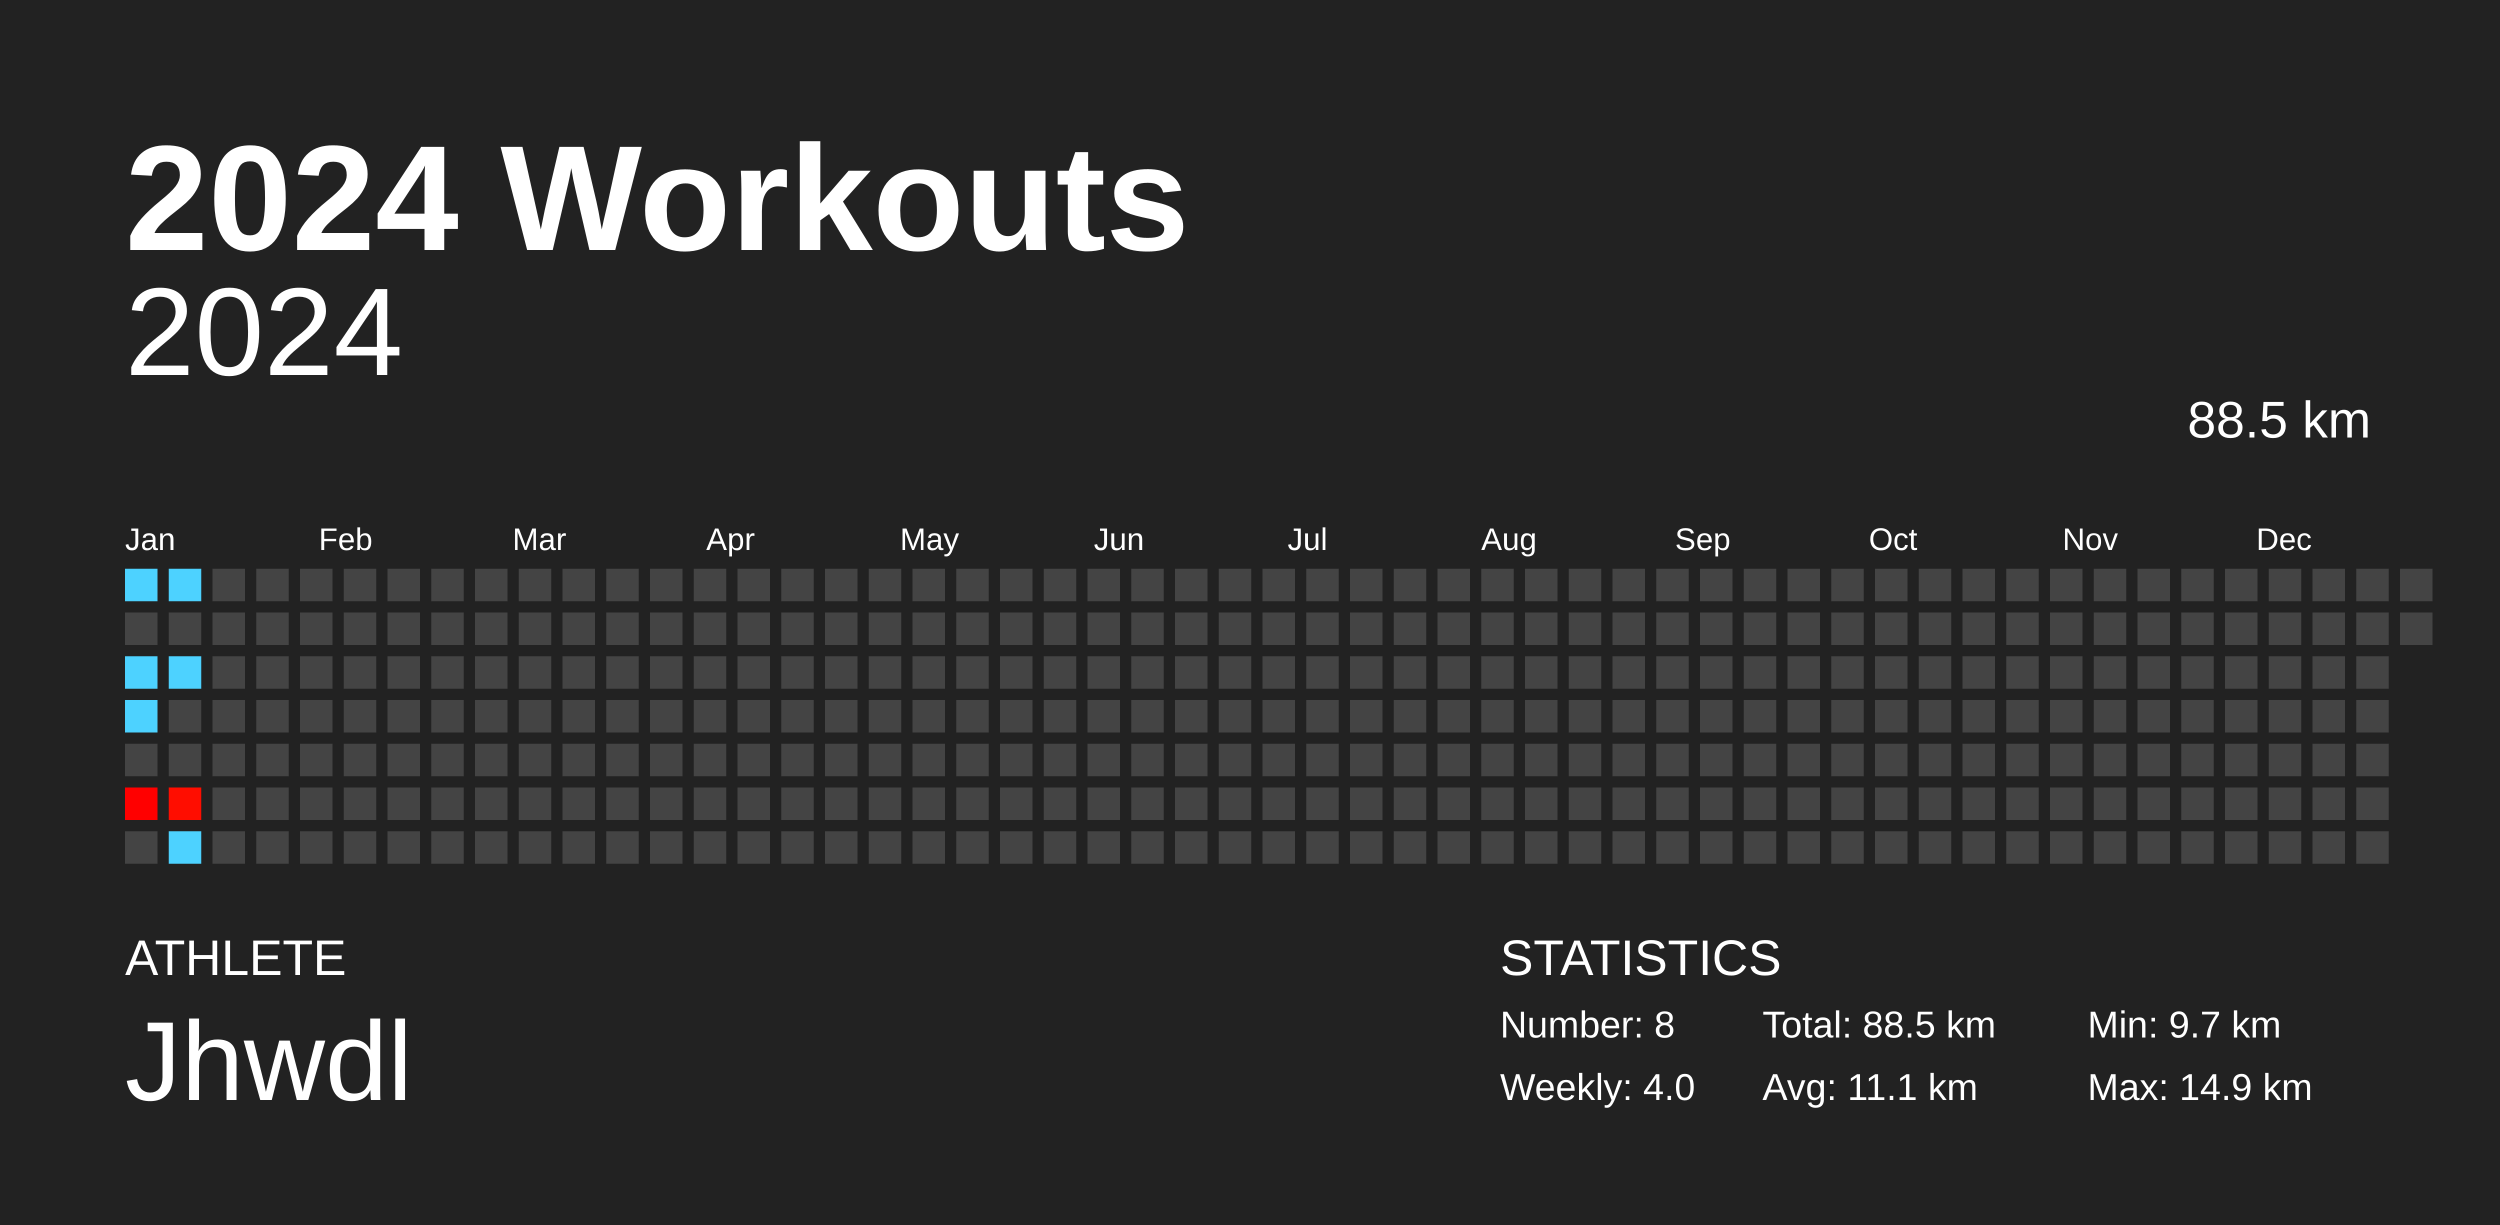
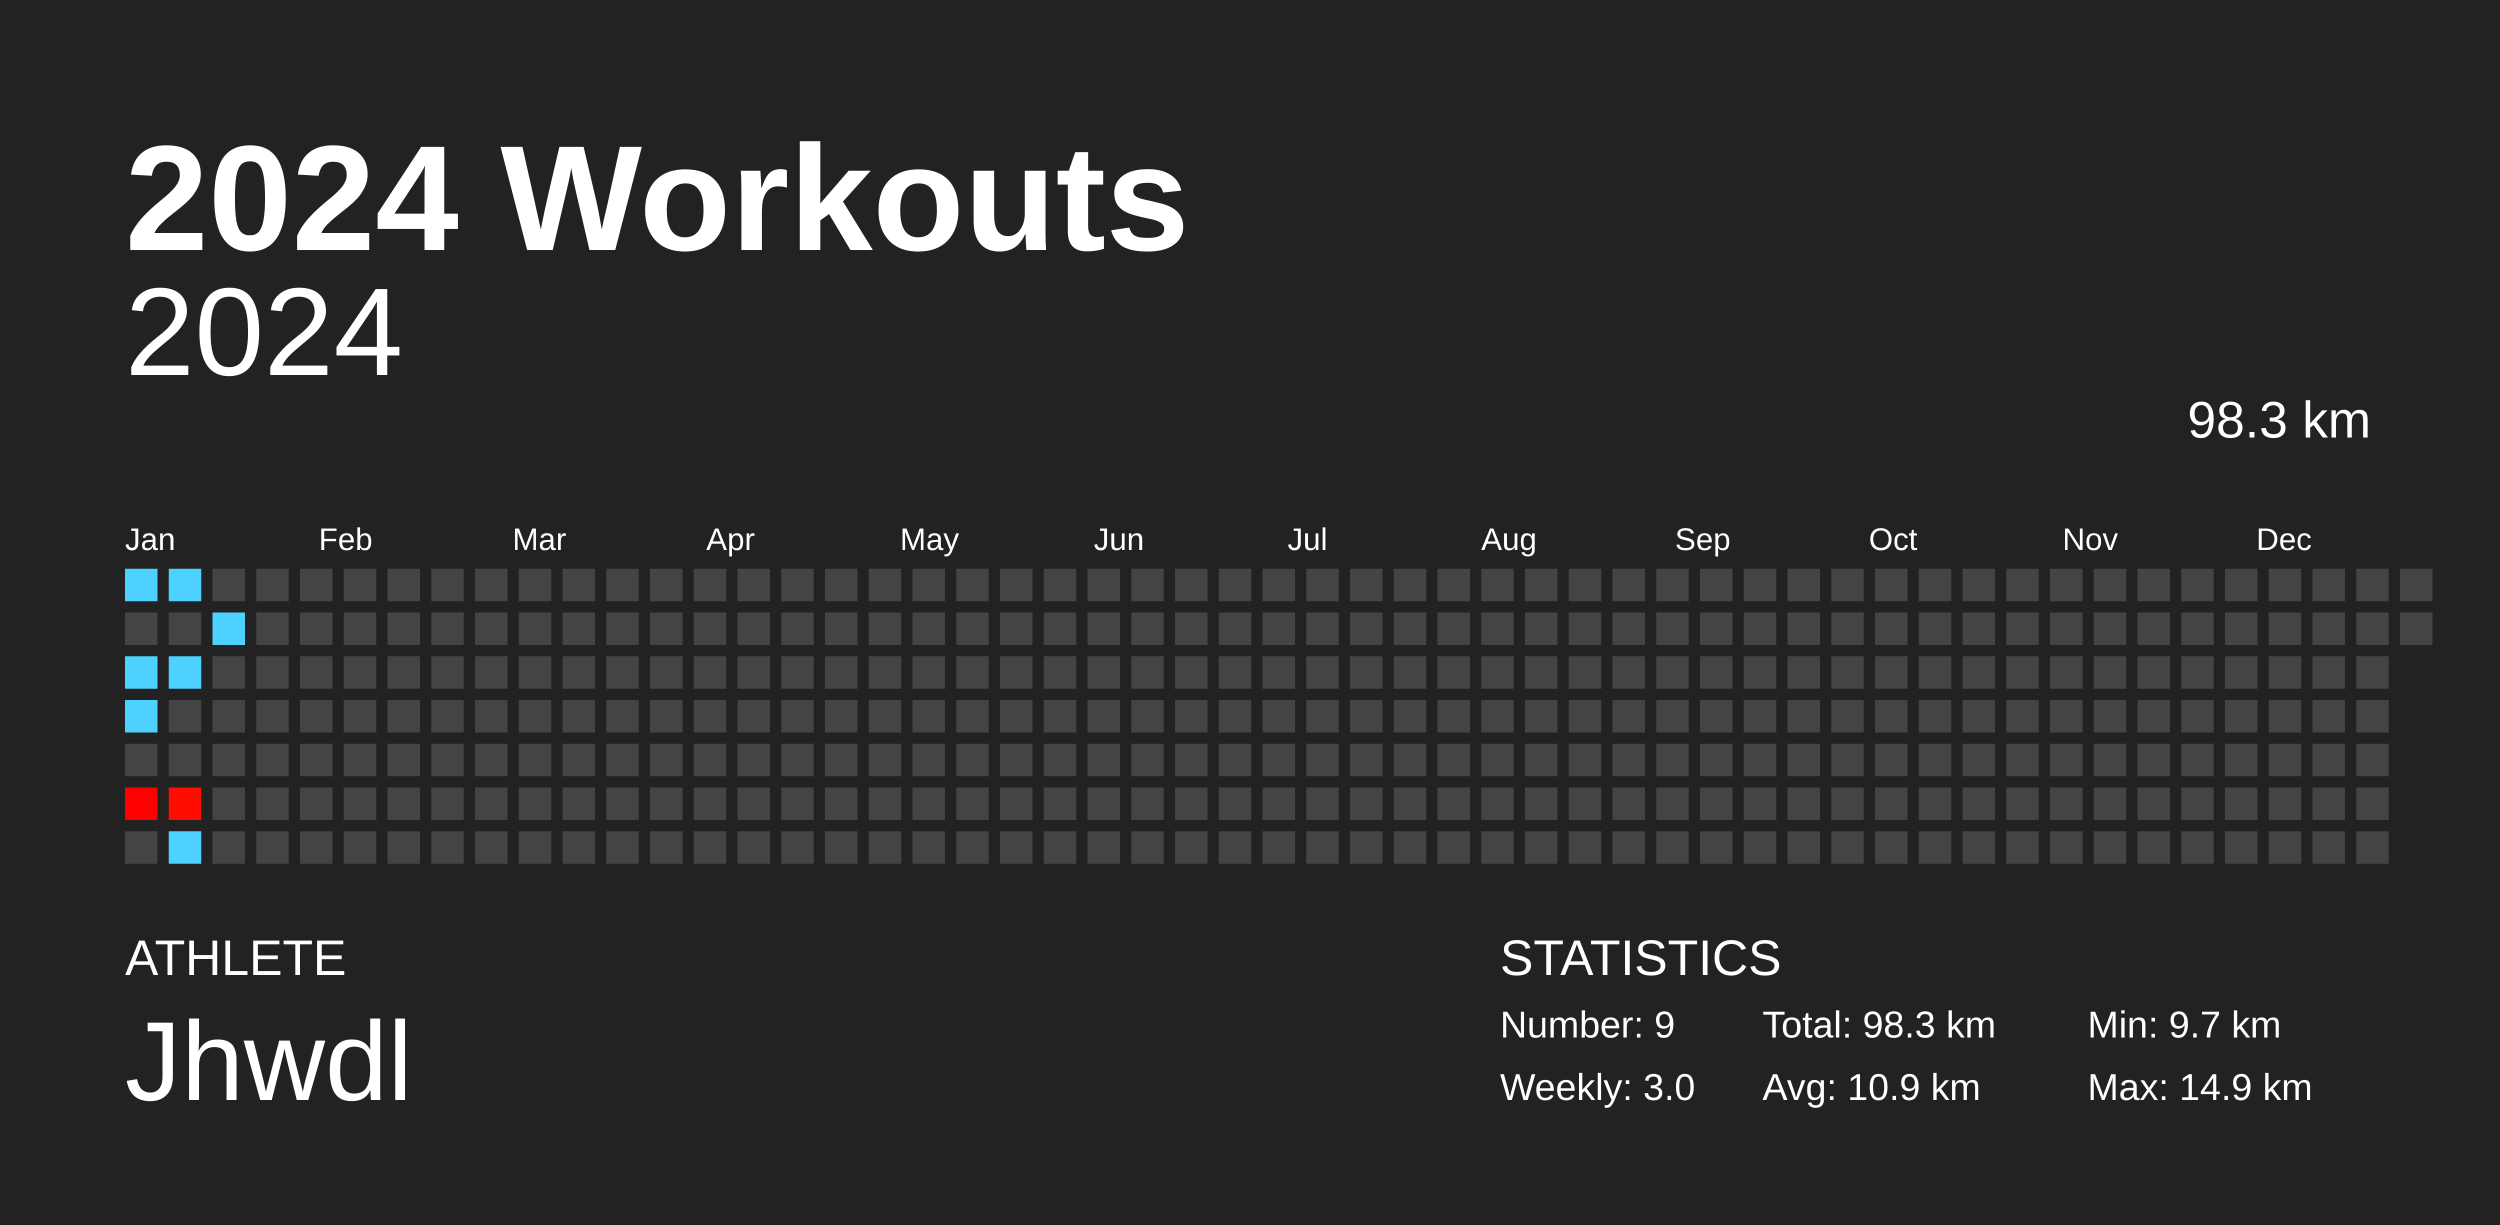
<svg xmlns="http://www.w3.org/2000/svg" baseProfile="full" height="98mm" version="1.1" viewBox="0,0,200,98" width="200mm">
  <defs />
  <rect fill="#222222" height="98" width="200" x="0" y="0" />
  <text fill="#FFFFFF" style="font-size:12px; font-family:Arial; font-weight:bold;" x="10" y="20">2024 Workouts</text>
  <text fill="#FFFFFF" style="font-size:4px; font-family:Arial" x="10" y="78">ATHLETE</text>
  <text fill="#FFFFFF" style="font-size:9px; font-family:Arial" x="10" y="88">Jhwdl</text>
  <text fill="#FFFFFF" style="font-size:4px; font-family:Arial" x="120" y="78">STATISTICS</text>
-   <text fill="#FFFFFF" style="font-size:3px; font-family:Arial" x="120" y="83">Number: 8</text>
-   <text fill="#FFFFFF" style="font-size:3px; font-family:Arial" x="120" y="88">Weekly: 4.0</text>
-   <text fill="#FFFFFF" style="font-size:3px; font-family:Arial" x="141" y="83">Total: 88.5 km</text>
-   <text fill="#FFFFFF" style="font-size:3px; font-family:Arial" x="141" y="88">Avg: 11.1 km</text>
+   <text fill="#FFFFFF" style="font-size:3px; font-family:Arial" x="120" y="83">Number: 9</text>
+   <text fill="#FFFFFF" style="font-size:3px; font-family:Arial" x="120" y="88">Weekly: 3.0</text>
+   <text fill="#FFFFFF" style="font-size:3px; font-family:Arial" x="141" y="83">Total: 98.3 km</text>
+   <text fill="#FFFFFF" style="font-size:3px; font-family:Arial" x="141" y="88">Avg: 10.9 km</text>
  <text fill="#FFFFFF" style="font-size:3px; font-family:Arial" x="167" y="83">Min: 9.7 km</text>
  <text fill="#FFFFFF" style="font-size:3px; font-family:Arial" x="167" y="88">Max: 14.9 km</text>
  <text alignment-baseline="hanging" fill="#FFFFFF" style="font-size:10.0px; font-family:Arial;" x="10" y="30">2024</text>
-   <text alignment-baseline="hanging" fill="#FFFFFF" style="font-size:4.125px; font-family:Arial;" x="175" y="35">88.5 km</text>
+   <text alignment-baseline="hanging" fill="#FFFFFF" style="font-size:4.125px; font-family:Arial;" x="175" y="35">98.3 km</text>
  <text fill="#FFFFFF" style="font-size:2.5px; font-family:Arial" x="10.0" y="44">Jan</text>
  <text fill="#FFFFFF" style="font-size:2.5px; font-family:Arial" x="25.5" y="44">Feb</text>
  <text fill="#FFFFFF" style="font-size:2.5px; font-family:Arial" x="41.0" y="44">Mar</text>
  <text fill="#FFFFFF" style="font-size:2.5px; font-family:Arial" x="56.5" y="44">Apr</text>
  <text fill="#FFFFFF" style="font-size:2.5px; font-family:Arial" x="72.0" y="44">May</text>
  <text fill="#FFFFFF" style="font-size:2.5px; font-family:Arial" x="87.5" y="44">Jun</text>
  <text fill="#FFFFFF" style="font-size:2.5px; font-family:Arial" x="103.0" y="44">Jul</text>
  <text fill="#FFFFFF" style="font-size:2.5px; font-family:Arial" x="118.5" y="44">Aug</text>
  <text fill="#FFFFFF" style="font-size:2.5px; font-family:Arial" x="134.0" y="44">Sep</text>
  <text fill="#FFFFFF" style="font-size:2.5px; font-family:Arial" x="149.5" y="44">Oct</text>
  <text fill="#FFFFFF" style="font-size:2.5px; font-family:Arial" x="165.0" y="44">Nov</text>
  <text fill="#FFFFFF" style="font-size:2.5px; font-family:Arial" x="180.5" y="44">Dec</text>
  <rect fill="#4dd2ff" height="2.6" width="2.6" x="10.0" y="45.5" />
  <rect fill="#444444" height="2.6" width="2.6" x="10.0" y="49.0" />
  <rect fill="#4dd2ff" height="2.6" width="2.6" x="10.0" y="52.5" />
  <rect fill="#4dd2ff" height="2.6" width="2.6" x="10.0" y="56.0" />
  <rect fill="#444444" height="2.6" width="2.6" x="10.0" y="59.5" />
  <rect fill="#ff0000" height="2.6" width="2.6" x="10.0" y="63.0" />
  <rect fill="#444444" height="2.6" width="2.6" x="10.0" y="66.5" />
  <rect fill="#4dd2ff" height="2.6" width="2.6" x="13.5" y="45.5" />
  <rect fill="#444444" height="2.6" width="2.6" x="13.5" y="49.0" />
  <rect fill="#4dd2ff" height="2.6" width="2.6" x="13.5" y="52.5" />
  <rect fill="#444444" height="2.6" width="2.6" x="13.5" y="56.0" />
  <rect fill="#444444" height="2.6" width="2.6" x="13.5" y="59.5" />
  <rect fill="#ff0d00" height="2.6" width="2.6" x="13.5" y="63.0" />
  <rect fill="#4dd2ff" height="2.6" width="2.6" x="13.5" y="66.5" />
  <rect fill="#444444" height="2.6" width="2.6" x="17.0" y="45.5" />
-   <rect fill="#444444" height="2.6" width="2.6" x="17.0" y="49.0" />
+   <rect fill="#4dd2ff" height="2.6" width="2.6" x="17.0" y="49.0" />
  <rect fill="#444444" height="2.6" width="2.6" x="17.0" y="52.5" />
  <rect fill="#444444" height="2.6" width="2.6" x="17.0" y="56.0" />
  <rect fill="#444444" height="2.6" width="2.6" x="17.0" y="59.5" />
  <rect fill="#444444" height="2.6" width="2.6" x="17.0" y="63.0" />
  <rect fill="#444444" height="2.6" width="2.6" x="17.0" y="66.5" />
  <rect fill="#444444" height="2.6" width="2.6" x="20.5" y="45.5" />
  <rect fill="#444444" height="2.6" width="2.6" x="20.5" y="49.0" />
  <rect fill="#444444" height="2.6" width="2.6" x="20.5" y="52.5" />
  <rect fill="#444444" height="2.6" width="2.6" x="20.5" y="56.0" />
  <rect fill="#444444" height="2.6" width="2.6" x="20.5" y="59.5" />
  <rect fill="#444444" height="2.6" width="2.6" x="20.5" y="63.0" />
  <rect fill="#444444" height="2.6" width="2.6" x="20.5" y="66.5" />
  <rect fill="#444444" height="2.6" width="2.6" x="24.0" y="45.5" />
  <rect fill="#444444" height="2.6" width="2.6" x="24.0" y="49.0" />
  <rect fill="#444444" height="2.6" width="2.6" x="24.0" y="52.5" />
  <rect fill="#444444" height="2.6" width="2.6" x="24.0" y="56.0" />
  <rect fill="#444444" height="2.6" width="2.6" x="24.0" y="59.5" />
  <rect fill="#444444" height="2.6" width="2.6" x="24.0" y="63.0" />
  <rect fill="#444444" height="2.6" width="2.6" x="24.0" y="66.5" />
  <rect fill="#444444" height="2.6" width="2.6" x="27.5" y="45.5" />
  <rect fill="#444444" height="2.6" width="2.6" x="27.5" y="49.0" />
  <rect fill="#444444" height="2.6" width="2.6" x="27.5" y="52.5" />
  <rect fill="#444444" height="2.6" width="2.6" x="27.5" y="56.0" />
  <rect fill="#444444" height="2.6" width="2.6" x="27.5" y="59.5" />
  <rect fill="#444444" height="2.6" width="2.6" x="27.5" y="63.0" />
  <rect fill="#444444" height="2.6" width="2.6" x="27.5" y="66.5" />
  <rect fill="#444444" height="2.6" width="2.6" x="31.0" y="45.5" />
  <rect fill="#444444" height="2.6" width="2.6" x="31.0" y="49.0" />
  <rect fill="#444444" height="2.6" width="2.6" x="31.0" y="52.5" />
  <rect fill="#444444" height="2.6" width="2.6" x="31.0" y="56.0" />
  <rect fill="#444444" height="2.6" width="2.6" x="31.0" y="59.5" />
  <rect fill="#444444" height="2.6" width="2.6" x="31.0" y="63.0" />
  <rect fill="#444444" height="2.6" width="2.6" x="31.0" y="66.5" />
  <rect fill="#444444" height="2.6" width="2.6" x="34.5" y="45.5" />
  <rect fill="#444444" height="2.6" width="2.6" x="34.5" y="49.0" />
  <rect fill="#444444" height="2.6" width="2.6" x="34.5" y="52.5" />
  <rect fill="#444444" height="2.6" width="2.6" x="34.5" y="56.0" />
  <rect fill="#444444" height="2.6" width="2.6" x="34.5" y="59.5" />
  <rect fill="#444444" height="2.6" width="2.6" x="34.5" y="63.0" />
  <rect fill="#444444" height="2.6" width="2.6" x="34.5" y="66.5" />
  <rect fill="#444444" height="2.6" width="2.6" x="38.0" y="45.5" />
  <rect fill="#444444" height="2.6" width="2.6" x="38.0" y="49.0" />
  <rect fill="#444444" height="2.6" width="2.6" x="38.0" y="52.5" />
  <rect fill="#444444" height="2.6" width="2.6" x="38.0" y="56.0" />
  <rect fill="#444444" height="2.6" width="2.6" x="38.0" y="59.5" />
  <rect fill="#444444" height="2.6" width="2.6" x="38.0" y="63.0" />
  <rect fill="#444444" height="2.6" width="2.6" x="38.0" y="66.5" />
  <rect fill="#444444" height="2.6" width="2.6" x="41.5" y="45.5" />
  <rect fill="#444444" height="2.6" width="2.6" x="41.5" y="49.0" />
  <rect fill="#444444" height="2.6" width="2.6" x="41.5" y="52.5" />
  <rect fill="#444444" height="2.6" width="2.6" x="41.5" y="56.0" />
  <rect fill="#444444" height="2.6" width="2.6" x="41.5" y="59.5" />
  <rect fill="#444444" height="2.6" width="2.6" x="41.5" y="63.0" />
  <rect fill="#444444" height="2.6" width="2.6" x="41.5" y="66.5" />
  <rect fill="#444444" height="2.6" width="2.6" x="45.0" y="45.5" />
  <rect fill="#444444" height="2.6" width="2.6" x="45.0" y="49.0" />
  <rect fill="#444444" height="2.6" width="2.6" x="45.0" y="52.5" />
  <rect fill="#444444" height="2.6" width="2.6" x="45.0" y="56.0" />
  <rect fill="#444444" height="2.6" width="2.6" x="45.0" y="59.5" />
  <rect fill="#444444" height="2.6" width="2.6" x="45.0" y="63.0" />
  <rect fill="#444444" height="2.6" width="2.6" x="45.0" y="66.5" />
  <rect fill="#444444" height="2.6" width="2.6" x="48.5" y="45.5" />
  <rect fill="#444444" height="2.6" width="2.6" x="48.5" y="49.0" />
  <rect fill="#444444" height="2.6" width="2.6" x="48.5" y="52.5" />
  <rect fill="#444444" height="2.6" width="2.6" x="48.5" y="56.0" />
  <rect fill="#444444" height="2.6" width="2.6" x="48.5" y="59.5" />
  <rect fill="#444444" height="2.6" width="2.6" x="48.5" y="63.0" />
  <rect fill="#444444" height="2.6" width="2.6" x="48.5" y="66.5" />
  <rect fill="#444444" height="2.6" width="2.6" x="52.0" y="45.5" />
  <rect fill="#444444" height="2.6" width="2.6" x="52.0" y="49.0" />
  <rect fill="#444444" height="2.6" width="2.6" x="52.0" y="52.5" />
  <rect fill="#444444" height="2.6" width="2.6" x="52.0" y="56.0" />
  <rect fill="#444444" height="2.6" width="2.6" x="52.0" y="59.5" />
  <rect fill="#444444" height="2.6" width="2.6" x="52.0" y="63.0" />
  <rect fill="#444444" height="2.6" width="2.6" x="52.0" y="66.5" />
  <rect fill="#444444" height="2.6" width="2.6" x="55.5" y="45.5" />
  <rect fill="#444444" height="2.6" width="2.6" x="55.5" y="49.0" />
  <rect fill="#444444" height="2.6" width="2.6" x="55.5" y="52.5" />
  <rect fill="#444444" height="2.6" width="2.6" x="55.5" y="56.0" />
  <rect fill="#444444" height="2.6" width="2.6" x="55.5" y="59.5" />
  <rect fill="#444444" height="2.6" width="2.6" x="55.5" y="63.0" />
  <rect fill="#444444" height="2.6" width="2.6" x="55.5" y="66.5" />
  <rect fill="#444444" height="2.6" width="2.6" x="59.0" y="45.5" />
  <rect fill="#444444" height="2.6" width="2.6" x="59.0" y="49.0" />
  <rect fill="#444444" height="2.6" width="2.6" x="59.0" y="52.5" />
  <rect fill="#444444" height="2.6" width="2.6" x="59.0" y="56.0" />
  <rect fill="#444444" height="2.6" width="2.6" x="59.0" y="59.5" />
  <rect fill="#444444" height="2.6" width="2.6" x="59.0" y="63.0" />
  <rect fill="#444444" height="2.6" width="2.6" x="59.0" y="66.5" />
  <rect fill="#444444" height="2.6" width="2.6" x="62.5" y="45.5" />
  <rect fill="#444444" height="2.6" width="2.6" x="62.5" y="49.0" />
  <rect fill="#444444" height="2.6" width="2.6" x="62.5" y="52.5" />
  <rect fill="#444444" height="2.6" width="2.6" x="62.5" y="56.0" />
  <rect fill="#444444" height="2.6" width="2.6" x="62.5" y="59.5" />
  <rect fill="#444444" height="2.6" width="2.6" x="62.5" y="63.0" />
  <rect fill="#444444" height="2.6" width="2.6" x="62.5" y="66.5" />
  <rect fill="#444444" height="2.6" width="2.6" x="66.0" y="45.5" />
  <rect fill="#444444" height="2.6" width="2.6" x="66.0" y="49.0" />
  <rect fill="#444444" height="2.6" width="2.6" x="66.0" y="52.5" />
  <rect fill="#444444" height="2.6" width="2.6" x="66.0" y="56.0" />
  <rect fill="#444444" height="2.6" width="2.6" x="66.0" y="59.5" />
  <rect fill="#444444" height="2.6" width="2.6" x="66.0" y="63.0" />
  <rect fill="#444444" height="2.6" width="2.6" x="66.0" y="66.5" />
  <rect fill="#444444" height="2.6" width="2.6" x="69.5" y="45.5" />
  <rect fill="#444444" height="2.6" width="2.6" x="69.5" y="49.0" />
  <rect fill="#444444" height="2.6" width="2.6" x="69.5" y="52.5" />
  <rect fill="#444444" height="2.6" width="2.6" x="69.5" y="56.0" />
  <rect fill="#444444" height="2.6" width="2.6" x="69.5" y="59.5" />
  <rect fill="#444444" height="2.6" width="2.6" x="69.5" y="63.0" />
  <rect fill="#444444" height="2.6" width="2.6" x="69.5" y="66.5" />
  <rect fill="#444444" height="2.6" width="2.6" x="73.0" y="45.5" />
  <rect fill="#444444" height="2.6" width="2.6" x="73.0" y="49.0" />
  <rect fill="#444444" height="2.6" width="2.6" x="73.0" y="52.5" />
  <rect fill="#444444" height="2.6" width="2.6" x="73.0" y="56.0" />
  <rect fill="#444444" height="2.6" width="2.6" x="73.0" y="59.5" />
  <rect fill="#444444" height="2.6" width="2.6" x="73.0" y="63.0" />
  <rect fill="#444444" height="2.6" width="2.6" x="73.0" y="66.5" />
  <rect fill="#444444" height="2.6" width="2.6" x="76.5" y="45.5" />
  <rect fill="#444444" height="2.6" width="2.6" x="76.5" y="49.0" />
  <rect fill="#444444" height="2.6" width="2.6" x="76.5" y="52.5" />
  <rect fill="#444444" height="2.6" width="2.6" x="76.5" y="56.0" />
  <rect fill="#444444" height="2.6" width="2.6" x="76.5" y="59.5" />
  <rect fill="#444444" height="2.6" width="2.6" x="76.5" y="63.0" />
  <rect fill="#444444" height="2.6" width="2.6" x="76.5" y="66.5" />
  <rect fill="#444444" height="2.6" width="2.6" x="80.0" y="45.5" />
  <rect fill="#444444" height="2.6" width="2.6" x="80.0" y="49.0" />
  <rect fill="#444444" height="2.6" width="2.6" x="80.0" y="52.5" />
  <rect fill="#444444" height="2.6" width="2.6" x="80.0" y="56.0" />
  <rect fill="#444444" height="2.6" width="2.6" x="80.0" y="59.5" />
  <rect fill="#444444" height="2.6" width="2.6" x="80.0" y="63.0" />
  <rect fill="#444444" height="2.6" width="2.6" x="80.0" y="66.5" />
  <rect fill="#444444" height="2.6" width="2.6" x="83.5" y="45.5" />
  <rect fill="#444444" height="2.6" width="2.6" x="83.5" y="49.0" />
  <rect fill="#444444" height="2.6" width="2.6" x="83.5" y="52.5" />
  <rect fill="#444444" height="2.6" width="2.6" x="83.5" y="56.0" />
  <rect fill="#444444" height="2.6" width="2.6" x="83.5" y="59.5" />
  <rect fill="#444444" height="2.6" width="2.6" x="83.5" y="63.0" />
  <rect fill="#444444" height="2.6" width="2.6" x="83.5" y="66.5" />
  <rect fill="#444444" height="2.6" width="2.6" x="87.0" y="45.5" />
  <rect fill="#444444" height="2.6" width="2.6" x="87.0" y="49.0" />
  <rect fill="#444444" height="2.6" width="2.6" x="87.0" y="52.5" />
  <rect fill="#444444" height="2.6" width="2.6" x="87.0" y="56.0" />
  <rect fill="#444444" height="2.6" width="2.6" x="87.0" y="59.5" />
  <rect fill="#444444" height="2.6" width="2.6" x="87.0" y="63.0" />
  <rect fill="#444444" height="2.6" width="2.6" x="87.0" y="66.5" />
  <rect fill="#444444" height="2.6" width="2.6" x="90.5" y="45.5" />
  <rect fill="#444444" height="2.6" width="2.6" x="90.5" y="49.0" />
  <rect fill="#444444" height="2.6" width="2.6" x="90.5" y="52.5" />
  <rect fill="#444444" height="2.6" width="2.6" x="90.5" y="56.0" />
  <rect fill="#444444" height="2.6" width="2.6" x="90.5" y="59.5" />
  <rect fill="#444444" height="2.6" width="2.6" x="90.5" y="63.0" />
  <rect fill="#444444" height="2.6" width="2.6" x="90.5" y="66.5" />
  <rect fill="#444444" height="2.6" width="2.6" x="94.0" y="45.5" />
  <rect fill="#444444" height="2.6" width="2.6" x="94.0" y="49.0" />
  <rect fill="#444444" height="2.6" width="2.6" x="94.0" y="52.5" />
  <rect fill="#444444" height="2.6" width="2.6" x="94.0" y="56.0" />
  <rect fill="#444444" height="2.6" width="2.6" x="94.0" y="59.5" />
  <rect fill="#444444" height="2.6" width="2.6" x="94.0" y="63.0" />
  <rect fill="#444444" height="2.6" width="2.6" x="94.0" y="66.5" />
  <rect fill="#444444" height="2.6" width="2.6" x="97.5" y="45.5" />
  <rect fill="#444444" height="2.6" width="2.6" x="97.5" y="49.0" />
  <rect fill="#444444" height="2.6" width="2.6" x="97.5" y="52.5" />
  <rect fill="#444444" height="2.6" width="2.6" x="97.5" y="56.0" />
  <rect fill="#444444" height="2.6" width="2.6" x="97.5" y="59.5" />
  <rect fill="#444444" height="2.6" width="2.6" x="97.5" y="63.0" />
  <rect fill="#444444" height="2.6" width="2.6" x="97.5" y="66.5" />
  <rect fill="#444444" height="2.6" width="2.6" x="101.0" y="45.5" />
  <rect fill="#444444" height="2.6" width="2.6" x="101.0" y="49.0" />
  <rect fill="#444444" height="2.6" width="2.6" x="101.0" y="52.5" />
  <rect fill="#444444" height="2.6" width="2.6" x="101.0" y="56.0" />
  <rect fill="#444444" height="2.6" width="2.6" x="101.0" y="59.5" />
  <rect fill="#444444" height="2.6" width="2.6" x="101.0" y="63.0" />
  <rect fill="#444444" height="2.6" width="2.6" x="101.0" y="66.5" />
  <rect fill="#444444" height="2.6" width="2.6" x="104.5" y="45.5" />
  <rect fill="#444444" height="2.6" width="2.6" x="104.5" y="49.0" />
  <rect fill="#444444" height="2.6" width="2.6" x="104.5" y="52.5" />
  <rect fill="#444444" height="2.6" width="2.6" x="104.5" y="56.0" />
  <rect fill="#444444" height="2.6" width="2.6" x="104.5" y="59.5" />
  <rect fill="#444444" height="2.6" width="2.6" x="104.5" y="63.0" />
  <rect fill="#444444" height="2.6" width="2.6" x="104.5" y="66.5" />
  <rect fill="#444444" height="2.6" width="2.6" x="108.0" y="45.5" />
  <rect fill="#444444" height="2.6" width="2.6" x="108.0" y="49.0" />
  <rect fill="#444444" height="2.6" width="2.6" x="108.0" y="52.5" />
  <rect fill="#444444" height="2.6" width="2.6" x="108.0" y="56.0" />
  <rect fill="#444444" height="2.6" width="2.6" x="108.0" y="59.5" />
  <rect fill="#444444" height="2.6" width="2.6" x="108.0" y="63.0" />
  <rect fill="#444444" height="2.6" width="2.6" x="108.0" y="66.5" />
  <rect fill="#444444" height="2.6" width="2.6" x="111.5" y="45.5" />
  <rect fill="#444444" height="2.6" width="2.6" x="111.5" y="49.0" />
  <rect fill="#444444" height="2.6" width="2.6" x="111.5" y="52.5" />
  <rect fill="#444444" height="2.6" width="2.6" x="111.5" y="56.0" />
  <rect fill="#444444" height="2.6" width="2.6" x="111.5" y="59.5" />
  <rect fill="#444444" height="2.6" width="2.6" x="111.5" y="63.0" />
  <rect fill="#444444" height="2.6" width="2.6" x="111.5" y="66.5" />
  <rect fill="#444444" height="2.6" width="2.6" x="115.0" y="45.5" />
  <rect fill="#444444" height="2.6" width="2.6" x="115.0" y="49.0" />
  <rect fill="#444444" height="2.6" width="2.6" x="115.0" y="52.5" />
  <rect fill="#444444" height="2.6" width="2.6" x="115.0" y="56.0" />
  <rect fill="#444444" height="2.6" width="2.6" x="115.0" y="59.5" />
  <rect fill="#444444" height="2.6" width="2.6" x="115.0" y="63.0" />
  <rect fill="#444444" height="2.6" width="2.6" x="115.0" y="66.5" />
  <rect fill="#444444" height="2.6" width="2.6" x="118.5" y="45.5" />
  <rect fill="#444444" height="2.6" width="2.6" x="118.5" y="49.0" />
  <rect fill="#444444" height="2.6" width="2.6" x="118.5" y="52.5" />
  <rect fill="#444444" height="2.6" width="2.6" x="118.5" y="56.0" />
  <rect fill="#444444" height="2.6" width="2.6" x="118.5" y="59.5" />
  <rect fill="#444444" height="2.6" width="2.6" x="118.5" y="63.0" />
  <rect fill="#444444" height="2.6" width="2.6" x="118.5" y="66.5" />
  <rect fill="#444444" height="2.6" width="2.6" x="122.0" y="45.5" />
  <rect fill="#444444" height="2.6" width="2.6" x="122.0" y="49.0" />
  <rect fill="#444444" height="2.6" width="2.6" x="122.0" y="52.5" />
  <rect fill="#444444" height="2.6" width="2.6" x="122.0" y="56.0" />
  <rect fill="#444444" height="2.6" width="2.6" x="122.0" y="59.5" />
  <rect fill="#444444" height="2.6" width="2.6" x="122.0" y="63.0" />
  <rect fill="#444444" height="2.6" width="2.6" x="122.0" y="66.5" />
  <rect fill="#444444" height="2.6" width="2.6" x="125.5" y="45.5" />
  <rect fill="#444444" height="2.6" width="2.6" x="125.5" y="49.0" />
  <rect fill="#444444" height="2.6" width="2.6" x="125.5" y="52.5" />
  <rect fill="#444444" height="2.6" width="2.6" x="125.5" y="56.0" />
  <rect fill="#444444" height="2.6" width="2.6" x="125.5" y="59.5" />
  <rect fill="#444444" height="2.6" width="2.6" x="125.5" y="63.0" />
  <rect fill="#444444" height="2.6" width="2.6" x="125.5" y="66.5" />
  <rect fill="#444444" height="2.6" width="2.6" x="129.0" y="45.5" />
  <rect fill="#444444" height="2.6" width="2.6" x="129.0" y="49.0" />
  <rect fill="#444444" height="2.6" width="2.6" x="129.0" y="52.5" />
  <rect fill="#444444" height="2.6" width="2.6" x="129.0" y="56.0" />
  <rect fill="#444444" height="2.6" width="2.6" x="129.0" y="59.5" />
  <rect fill="#444444" height="2.6" width="2.6" x="129.0" y="63.0" />
  <rect fill="#444444" height="2.6" width="2.6" x="129.0" y="66.5" />
  <rect fill="#444444" height="2.6" width="2.6" x="132.5" y="45.5" />
  <rect fill="#444444" height="2.6" width="2.6" x="132.5" y="49.0" />
  <rect fill="#444444" height="2.6" width="2.6" x="132.5" y="52.5" />
  <rect fill="#444444" height="2.6" width="2.6" x="132.5" y="56.0" />
  <rect fill="#444444" height="2.6" width="2.6" x="132.5" y="59.5" />
  <rect fill="#444444" height="2.6" width="2.6" x="132.5" y="63.0" />
  <rect fill="#444444" height="2.6" width="2.6" x="132.5" y="66.5" />
  <rect fill="#444444" height="2.6" width="2.6" x="136.0" y="45.5" />
  <rect fill="#444444" height="2.6" width="2.6" x="136.0" y="49.0" />
  <rect fill="#444444" height="2.6" width="2.6" x="136.0" y="52.5" />
  <rect fill="#444444" height="2.6" width="2.6" x="136.0" y="56.0" />
  <rect fill="#444444" height="2.6" width="2.6" x="136.0" y="59.5" />
  <rect fill="#444444" height="2.6" width="2.6" x="136.0" y="63.0" />
  <rect fill="#444444" height="2.6" width="2.6" x="136.0" y="66.5" />
  <rect fill="#444444" height="2.6" width="2.6" x="139.5" y="45.5" />
  <rect fill="#444444" height="2.6" width="2.6" x="139.5" y="49.0" />
  <rect fill="#444444" height="2.6" width="2.6" x="139.5" y="52.5" />
  <rect fill="#444444" height="2.6" width="2.6" x="139.5" y="56.0" />
  <rect fill="#444444" height="2.6" width="2.6" x="139.5" y="59.5" />
  <rect fill="#444444" height="2.6" width="2.6" x="139.5" y="63.0" />
  <rect fill="#444444" height="2.6" width="2.6" x="139.5" y="66.5" />
  <rect fill="#444444" height="2.6" width="2.6" x="143.0" y="45.5" />
  <rect fill="#444444" height="2.6" width="2.6" x="143.0" y="49.0" />
  <rect fill="#444444" height="2.6" width="2.6" x="143.0" y="52.5" />
  <rect fill="#444444" height="2.6" width="2.6" x="143.0" y="56.0" />
  <rect fill="#444444" height="2.6" width="2.6" x="143.0" y="59.5" />
  <rect fill="#444444" height="2.6" width="2.6" x="143.0" y="63.0" />
  <rect fill="#444444" height="2.6" width="2.6" x="143.0" y="66.5" />
  <rect fill="#444444" height="2.6" width="2.6" x="146.5" y="45.5" />
  <rect fill="#444444" height="2.6" width="2.6" x="146.5" y="49.0" />
  <rect fill="#444444" height="2.6" width="2.6" x="146.5" y="52.5" />
  <rect fill="#444444" height="2.6" width="2.6" x="146.5" y="56.0" />
  <rect fill="#444444" height="2.6" width="2.6" x="146.5" y="59.5" />
  <rect fill="#444444" height="2.6" width="2.6" x="146.5" y="63.0" />
  <rect fill="#444444" height="2.6" width="2.6" x="146.5" y="66.5" />
  <rect fill="#444444" height="2.6" width="2.6" x="150.0" y="45.5" />
  <rect fill="#444444" height="2.6" width="2.6" x="150.0" y="49.0" />
  <rect fill="#444444" height="2.6" width="2.6" x="150.0" y="52.5" />
  <rect fill="#444444" height="2.6" width="2.6" x="150.0" y="56.0" />
  <rect fill="#444444" height="2.6" width="2.6" x="150.0" y="59.5" />
  <rect fill="#444444" height="2.6" width="2.6" x="150.0" y="63.0" />
  <rect fill="#444444" height="2.6" width="2.6" x="150.0" y="66.5" />
  <rect fill="#444444" height="2.6" width="2.6" x="153.5" y="45.5" />
  <rect fill="#444444" height="2.6" width="2.6" x="153.5" y="49.0" />
  <rect fill="#444444" height="2.6" width="2.6" x="153.5" y="52.5" />
  <rect fill="#444444" height="2.6" width="2.6" x="153.5" y="56.0" />
  <rect fill="#444444" height="2.6" width="2.6" x="153.5" y="59.5" />
  <rect fill="#444444" height="2.6" width="2.6" x="153.5" y="63.0" />
  <rect fill="#444444" height="2.6" width="2.6" x="153.5" y="66.5" />
  <rect fill="#444444" height="2.6" width="2.6" x="157.0" y="45.5" />
  <rect fill="#444444" height="2.6" width="2.6" x="157.0" y="49.0" />
  <rect fill="#444444" height="2.6" width="2.6" x="157.0" y="52.5" />
  <rect fill="#444444" height="2.6" width="2.6" x="157.0" y="56.0" />
  <rect fill="#444444" height="2.6" width="2.6" x="157.0" y="59.5" />
  <rect fill="#444444" height="2.6" width="2.6" x="157.0" y="63.0" />
  <rect fill="#444444" height="2.6" width="2.6" x="157.0" y="66.5" />
  <rect fill="#444444" height="2.6" width="2.6" x="160.5" y="45.5" />
  <rect fill="#444444" height="2.6" width="2.6" x="160.5" y="49.0" />
  <rect fill="#444444" height="2.6" width="2.6" x="160.5" y="52.5" />
  <rect fill="#444444" height="2.6" width="2.6" x="160.5" y="56.0" />
  <rect fill="#444444" height="2.6" width="2.6" x="160.5" y="59.5" />
  <rect fill="#444444" height="2.6" width="2.6" x="160.5" y="63.0" />
  <rect fill="#444444" height="2.6" width="2.6" x="160.5" y="66.5" />
  <rect fill="#444444" height="2.6" width="2.6" x="164.0" y="45.5" />
  <rect fill="#444444" height="2.6" width="2.6" x="164.0" y="49.0" />
  <rect fill="#444444" height="2.6" width="2.6" x="164.0" y="52.5" />
  <rect fill="#444444" height="2.6" width="2.6" x="164.0" y="56.0" />
  <rect fill="#444444" height="2.6" width="2.6" x="164.0" y="59.5" />
  <rect fill="#444444" height="2.6" width="2.6" x="164.0" y="63.0" />
  <rect fill="#444444" height="2.6" width="2.6" x="164.0" y="66.5" />
  <rect fill="#444444" height="2.6" width="2.6" x="167.5" y="45.5" />
  <rect fill="#444444" height="2.6" width="2.6" x="167.5" y="49.0" />
  <rect fill="#444444" height="2.6" width="2.6" x="167.5" y="52.5" />
  <rect fill="#444444" height="2.6" width="2.6" x="167.5" y="56.0" />
  <rect fill="#444444" height="2.6" width="2.6" x="167.5" y="59.5" />
  <rect fill="#444444" height="2.6" width="2.6" x="167.5" y="63.0" />
  <rect fill="#444444" height="2.6" width="2.6" x="167.5" y="66.5" />
  <rect fill="#444444" height="2.6" width="2.6" x="171.0" y="45.5" />
  <rect fill="#444444" height="2.6" width="2.6" x="171.0" y="49.0" />
  <rect fill="#444444" height="2.6" width="2.6" x="171.0" y="52.5" />
  <rect fill="#444444" height="2.6" width="2.6" x="171.0" y="56.0" />
  <rect fill="#444444" height="2.6" width="2.6" x="171.0" y="59.5" />
  <rect fill="#444444" height="2.6" width="2.6" x="171.0" y="63.0" />
  <rect fill="#444444" height="2.6" width="2.6" x="171.0" y="66.5" />
  <rect fill="#444444" height="2.6" width="2.6" x="174.5" y="45.5" />
  <rect fill="#444444" height="2.6" width="2.6" x="174.5" y="49.0" />
  <rect fill="#444444" height="2.6" width="2.6" x="174.5" y="52.5" />
  <rect fill="#444444" height="2.6" width="2.6" x="174.5" y="56.0" />
  <rect fill="#444444" height="2.6" width="2.6" x="174.5" y="59.5" />
  <rect fill="#444444" height="2.6" width="2.6" x="174.5" y="63.0" />
  <rect fill="#444444" height="2.6" width="2.6" x="174.5" y="66.5" />
  <rect fill="#444444" height="2.6" width="2.6" x="178.0" y="45.5" />
  <rect fill="#444444" height="2.6" width="2.6" x="178.0" y="49.0" />
  <rect fill="#444444" height="2.6" width="2.6" x="178.0" y="52.5" />
  <rect fill="#444444" height="2.6" width="2.6" x="178.0" y="56.0" />
  <rect fill="#444444" height="2.6" width="2.6" x="178.0" y="59.5" />
  <rect fill="#444444" height="2.6" width="2.6" x="178.0" y="63.0" />
  <rect fill="#444444" height="2.6" width="2.6" x="178.0" y="66.5" />
  <rect fill="#444444" height="2.6" width="2.6" x="181.5" y="45.5" />
  <rect fill="#444444" height="2.6" width="2.6" x="181.5" y="49.0" />
  <rect fill="#444444" height="2.6" width="2.6" x="181.5" y="52.5" />
  <rect fill="#444444" height="2.6" width="2.6" x="181.5" y="56.0" />
  <rect fill="#444444" height="2.6" width="2.6" x="181.5" y="59.5" />
  <rect fill="#444444" height="2.6" width="2.6" x="181.5" y="63.0" />
  <rect fill="#444444" height="2.6" width="2.6" x="181.5" y="66.5" />
  <rect fill="#444444" height="2.6" width="2.6" x="185.0" y="45.5" />
  <rect fill="#444444" height="2.6" width="2.6" x="185.0" y="49.0" />
  <rect fill="#444444" height="2.6" width="2.6" x="185.0" y="52.5" />
  <rect fill="#444444" height="2.6" width="2.6" x="185.0" y="56.0" />
  <rect fill="#444444" height="2.6" width="2.6" x="185.0" y="59.5" />
  <rect fill="#444444" height="2.6" width="2.6" x="185.0" y="63.0" />
  <rect fill="#444444" height="2.6" width="2.6" x="185.0" y="66.5" />
  <rect fill="#444444" height="2.6" width="2.6" x="188.5" y="45.5" />
  <rect fill="#444444" height="2.6" width="2.6" x="188.5" y="49.0" />
  <rect fill="#444444" height="2.6" width="2.6" x="188.5" y="52.5" />
  <rect fill="#444444" height="2.6" width="2.6" x="188.5" y="56.0" />
  <rect fill="#444444" height="2.6" width="2.6" x="188.5" y="59.5" />
  <rect fill="#444444" height="2.6" width="2.6" x="188.5" y="63.0" />
  <rect fill="#444444" height="2.6" width="2.6" x="188.5" y="66.5" />
  <rect fill="#444444" height="2.6" width="2.6" x="192.0" y="45.5" />
  <rect fill="#444444" height="2.6" width="2.6" x="192.0" y="49.0" />
</svg>
